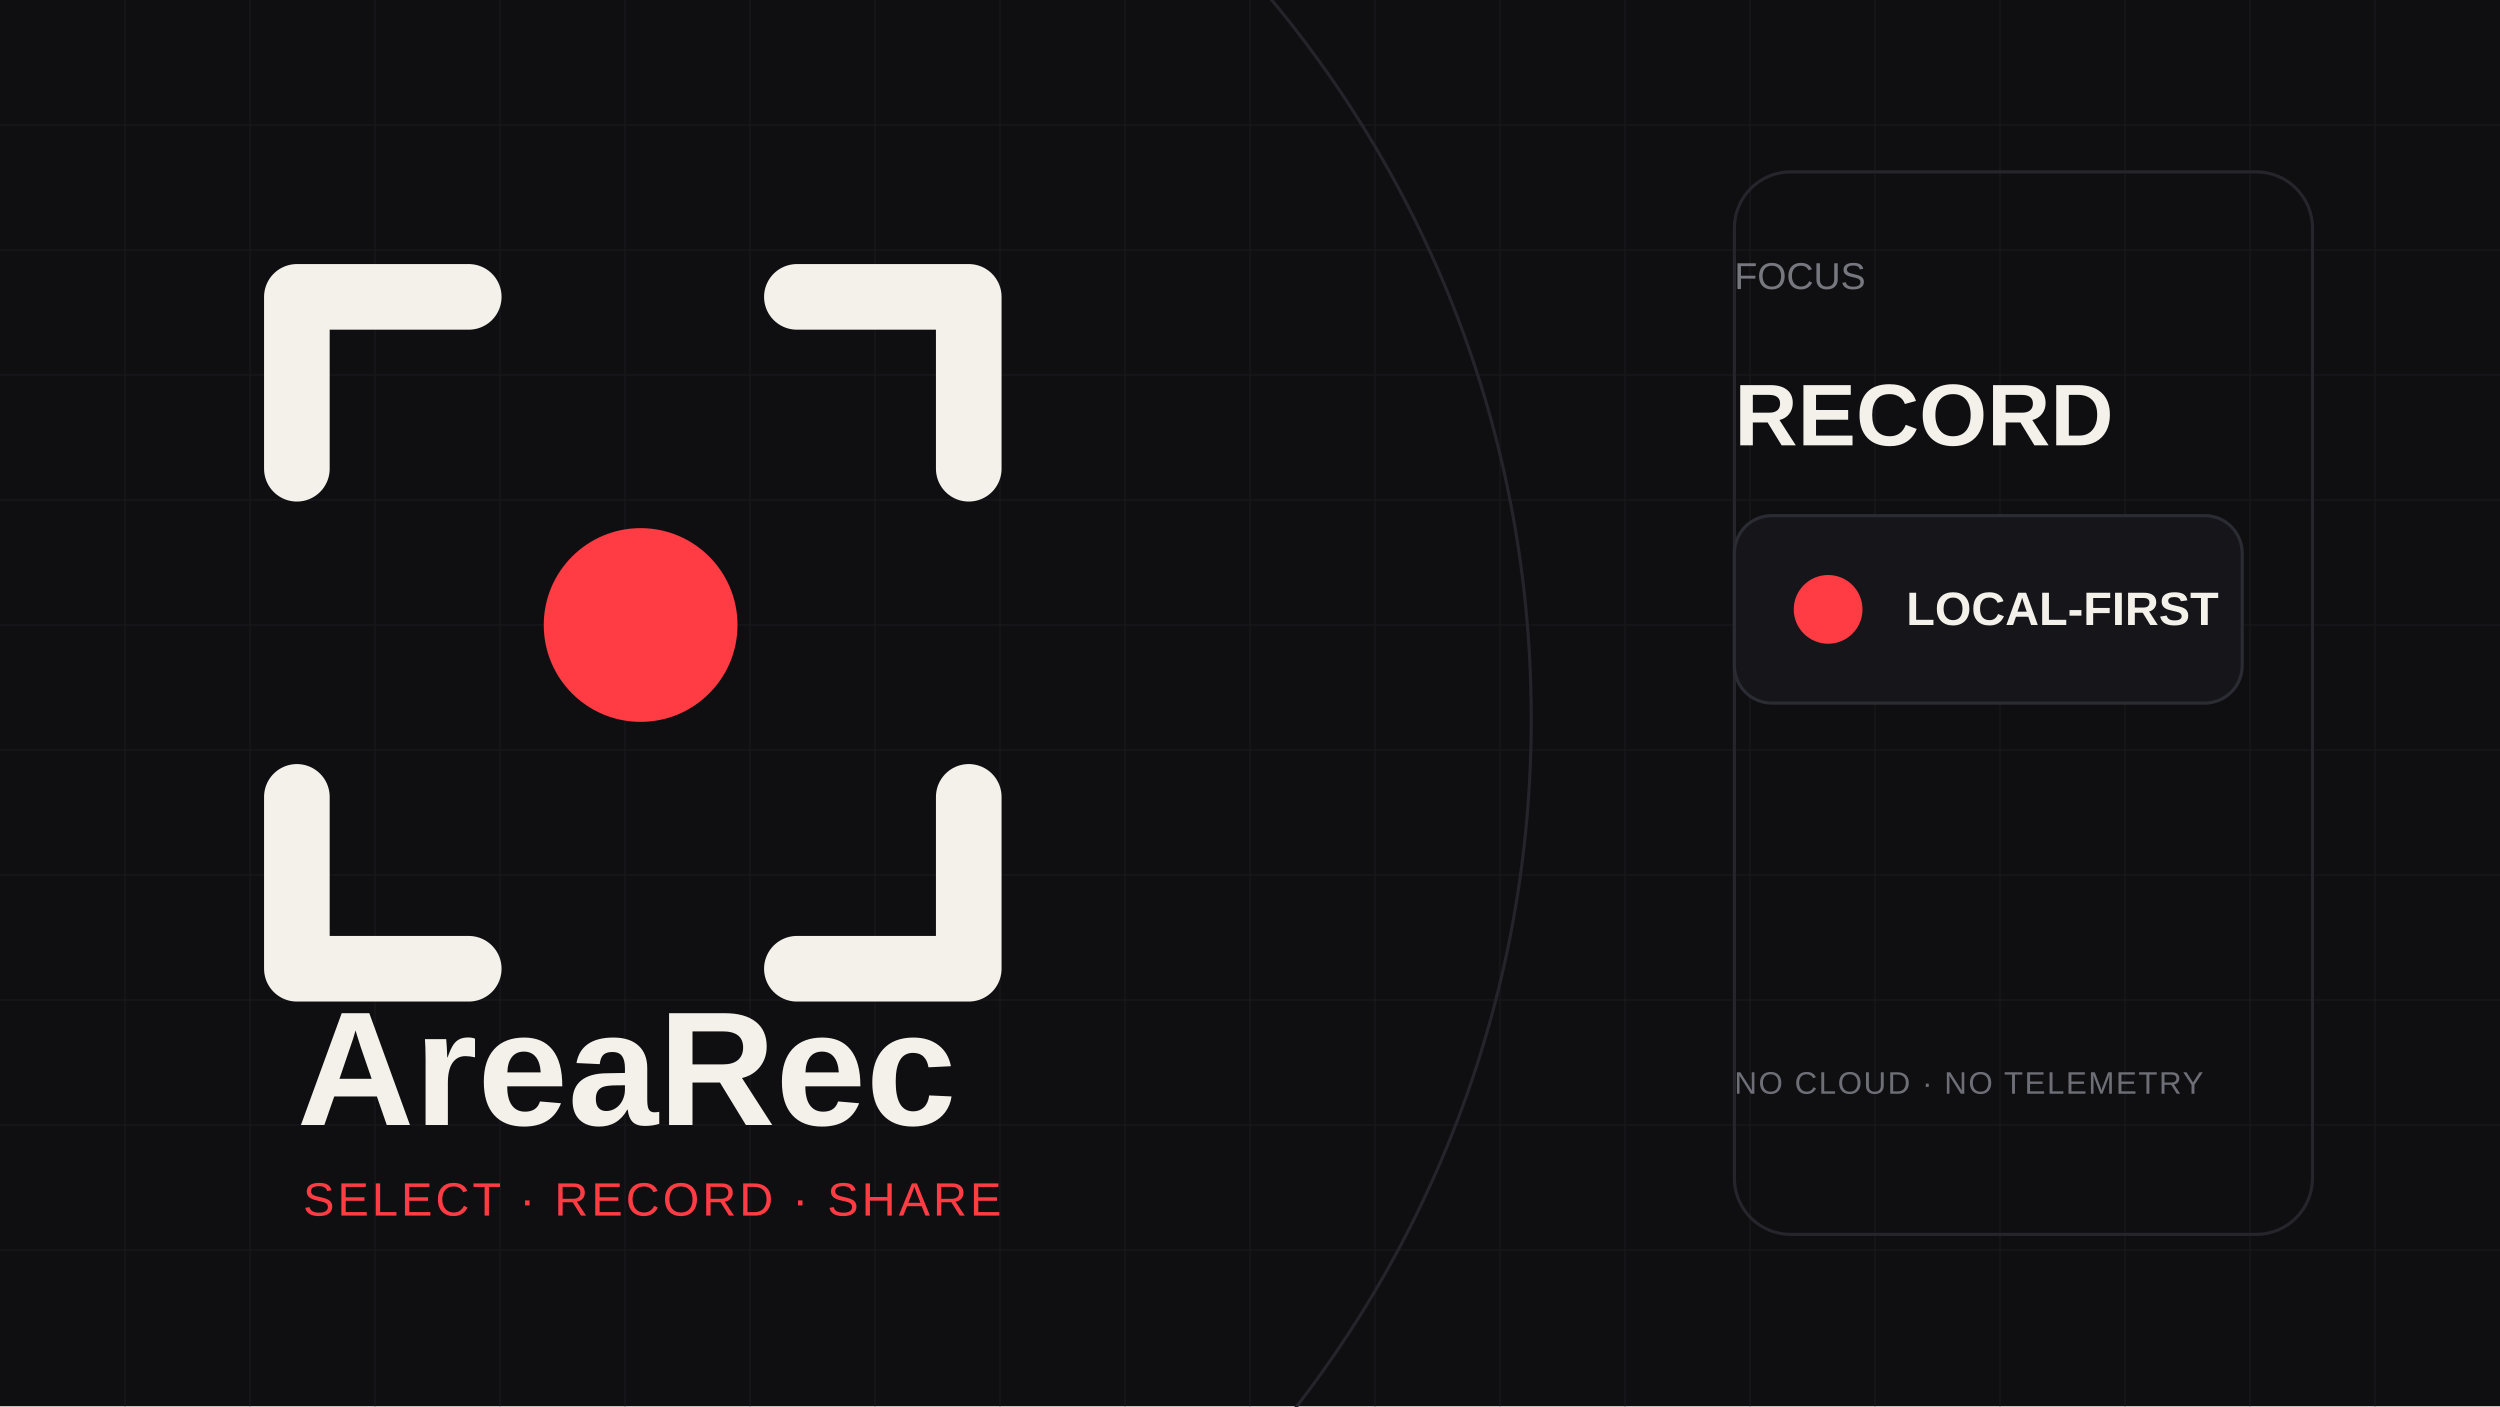
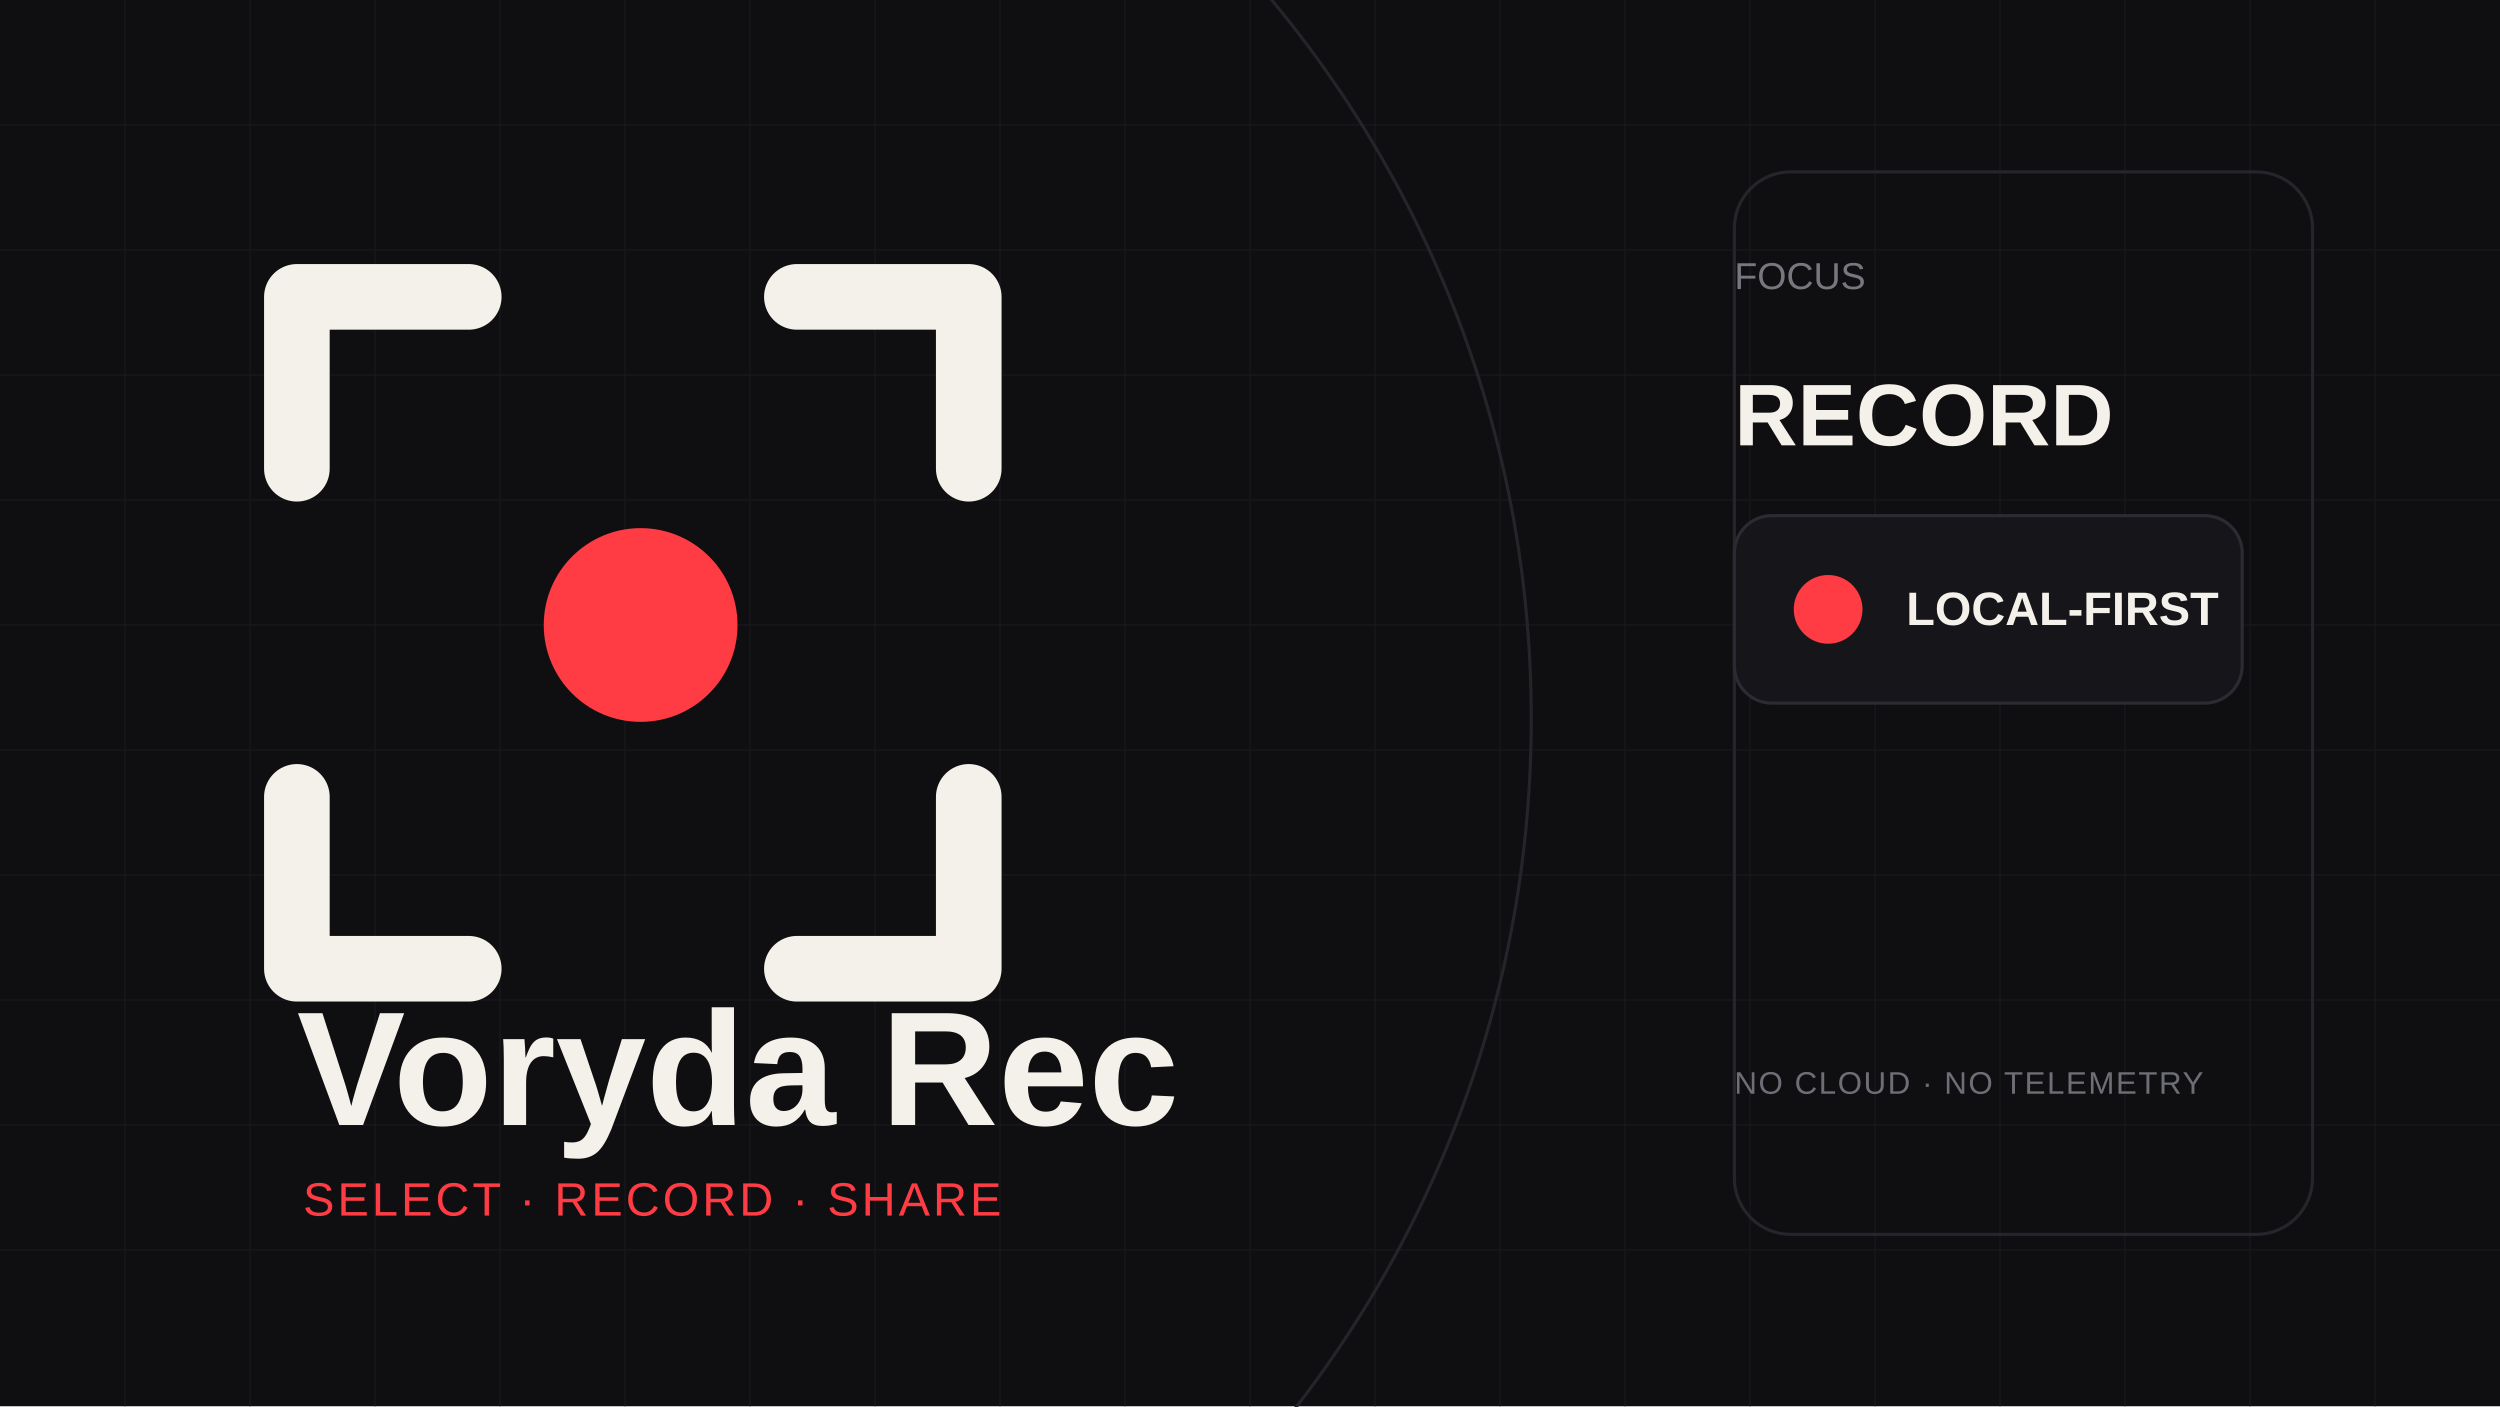
<svg xmlns="http://www.w3.org/2000/svg" viewBox="0 0 1600 900" role="img" aria-labelledby="title desc">
  <rect width="1600" height="900" fill="#0F0F12" />
  <g stroke="#17171B" stroke-width="1">
    <path d="M0 80h1600M0 160h1600M0 240h1600M0 320h1600M0 400h1600M0 480h1600M0 560h1600M0 640h1600M0 720h1600M0 800h1600" />
    <path d="M80 0v900M160 0v900M240 0v900M320 0v900M400 0v900M480 0v900M560 0v900M640 0v900M720 0v900M800 0v900M880 0v900M960 0v900M1040 0v900M1120 0v900M1200 0v900M1280 0v900M1360 0v900M1440 0v900M1520 0v900" />
  </g>
  <ellipse cx="260" cy="460" rx="720" ry="720" fill="none" stroke="#24242A" stroke-width="2" />
  <rect x="1110" y="110" width="370" height="680" rx="36" fill="none" stroke="#25252B" stroke-width="2" />
  <g fill="none" stroke="#F4F1EA" stroke-width="42" stroke-linecap="round" stroke-linejoin="round">
    <path d="M190 300V190h110" />
    <path d="M510 190h110v110" />
    <path d="M190 510v110h110" />
    <path d="M510 620h110V510" />
  </g>
  <circle cx="410" cy="400" r="62" fill="#FF3B44" />
-   <text x="190" y="720" fill="#F4F1EA" font-family="Segoe UI, Arial, sans-serif" font-size="104" font-weight="700">AreaRec</text>
+   <text x="190" y="720" fill="#F4F1EA" font-family="Segoe UI, Arial, sans-serif" font-size="104" font-weight="700">Voryda Rec</text>
  <text x="194" y="778" fill="#FF3B44" font-family="Segoe UI, Arial, sans-serif" font-size="30" letter-spacing="2">SELECT  ·  RECORD  ·  SHARE</text>
  <text x="1110" y="185" fill="#77777F" font-family="Segoe UI, Arial, sans-serif" font-size="24">FOCUS</text>
  <text x="1110" y="285" fill="#F4F1EA" font-family="Segoe UI, Arial, sans-serif" font-size="56" font-weight="700">RECORD</text>
  <rect x="1110" y="330" width="325" height="120" rx="24" fill="#15151A" stroke="#2B2B33" stroke-width="2" />
  <circle cx="1170" cy="390" r="22" fill="#FF3B44" />
  <text x="1220" y="400" fill="#F4F1EA" font-family="Segoe UI, Arial, sans-serif" font-size="30" font-weight="700">LOCAL-FIRST</text>
  <text x="1110" y="700" fill="#6E6E77" font-family="Segoe UI, Arial, sans-serif" font-size="20" letter-spacing="1">NO CLOUD  ·  NO TELEMETRY</text>
</svg>
